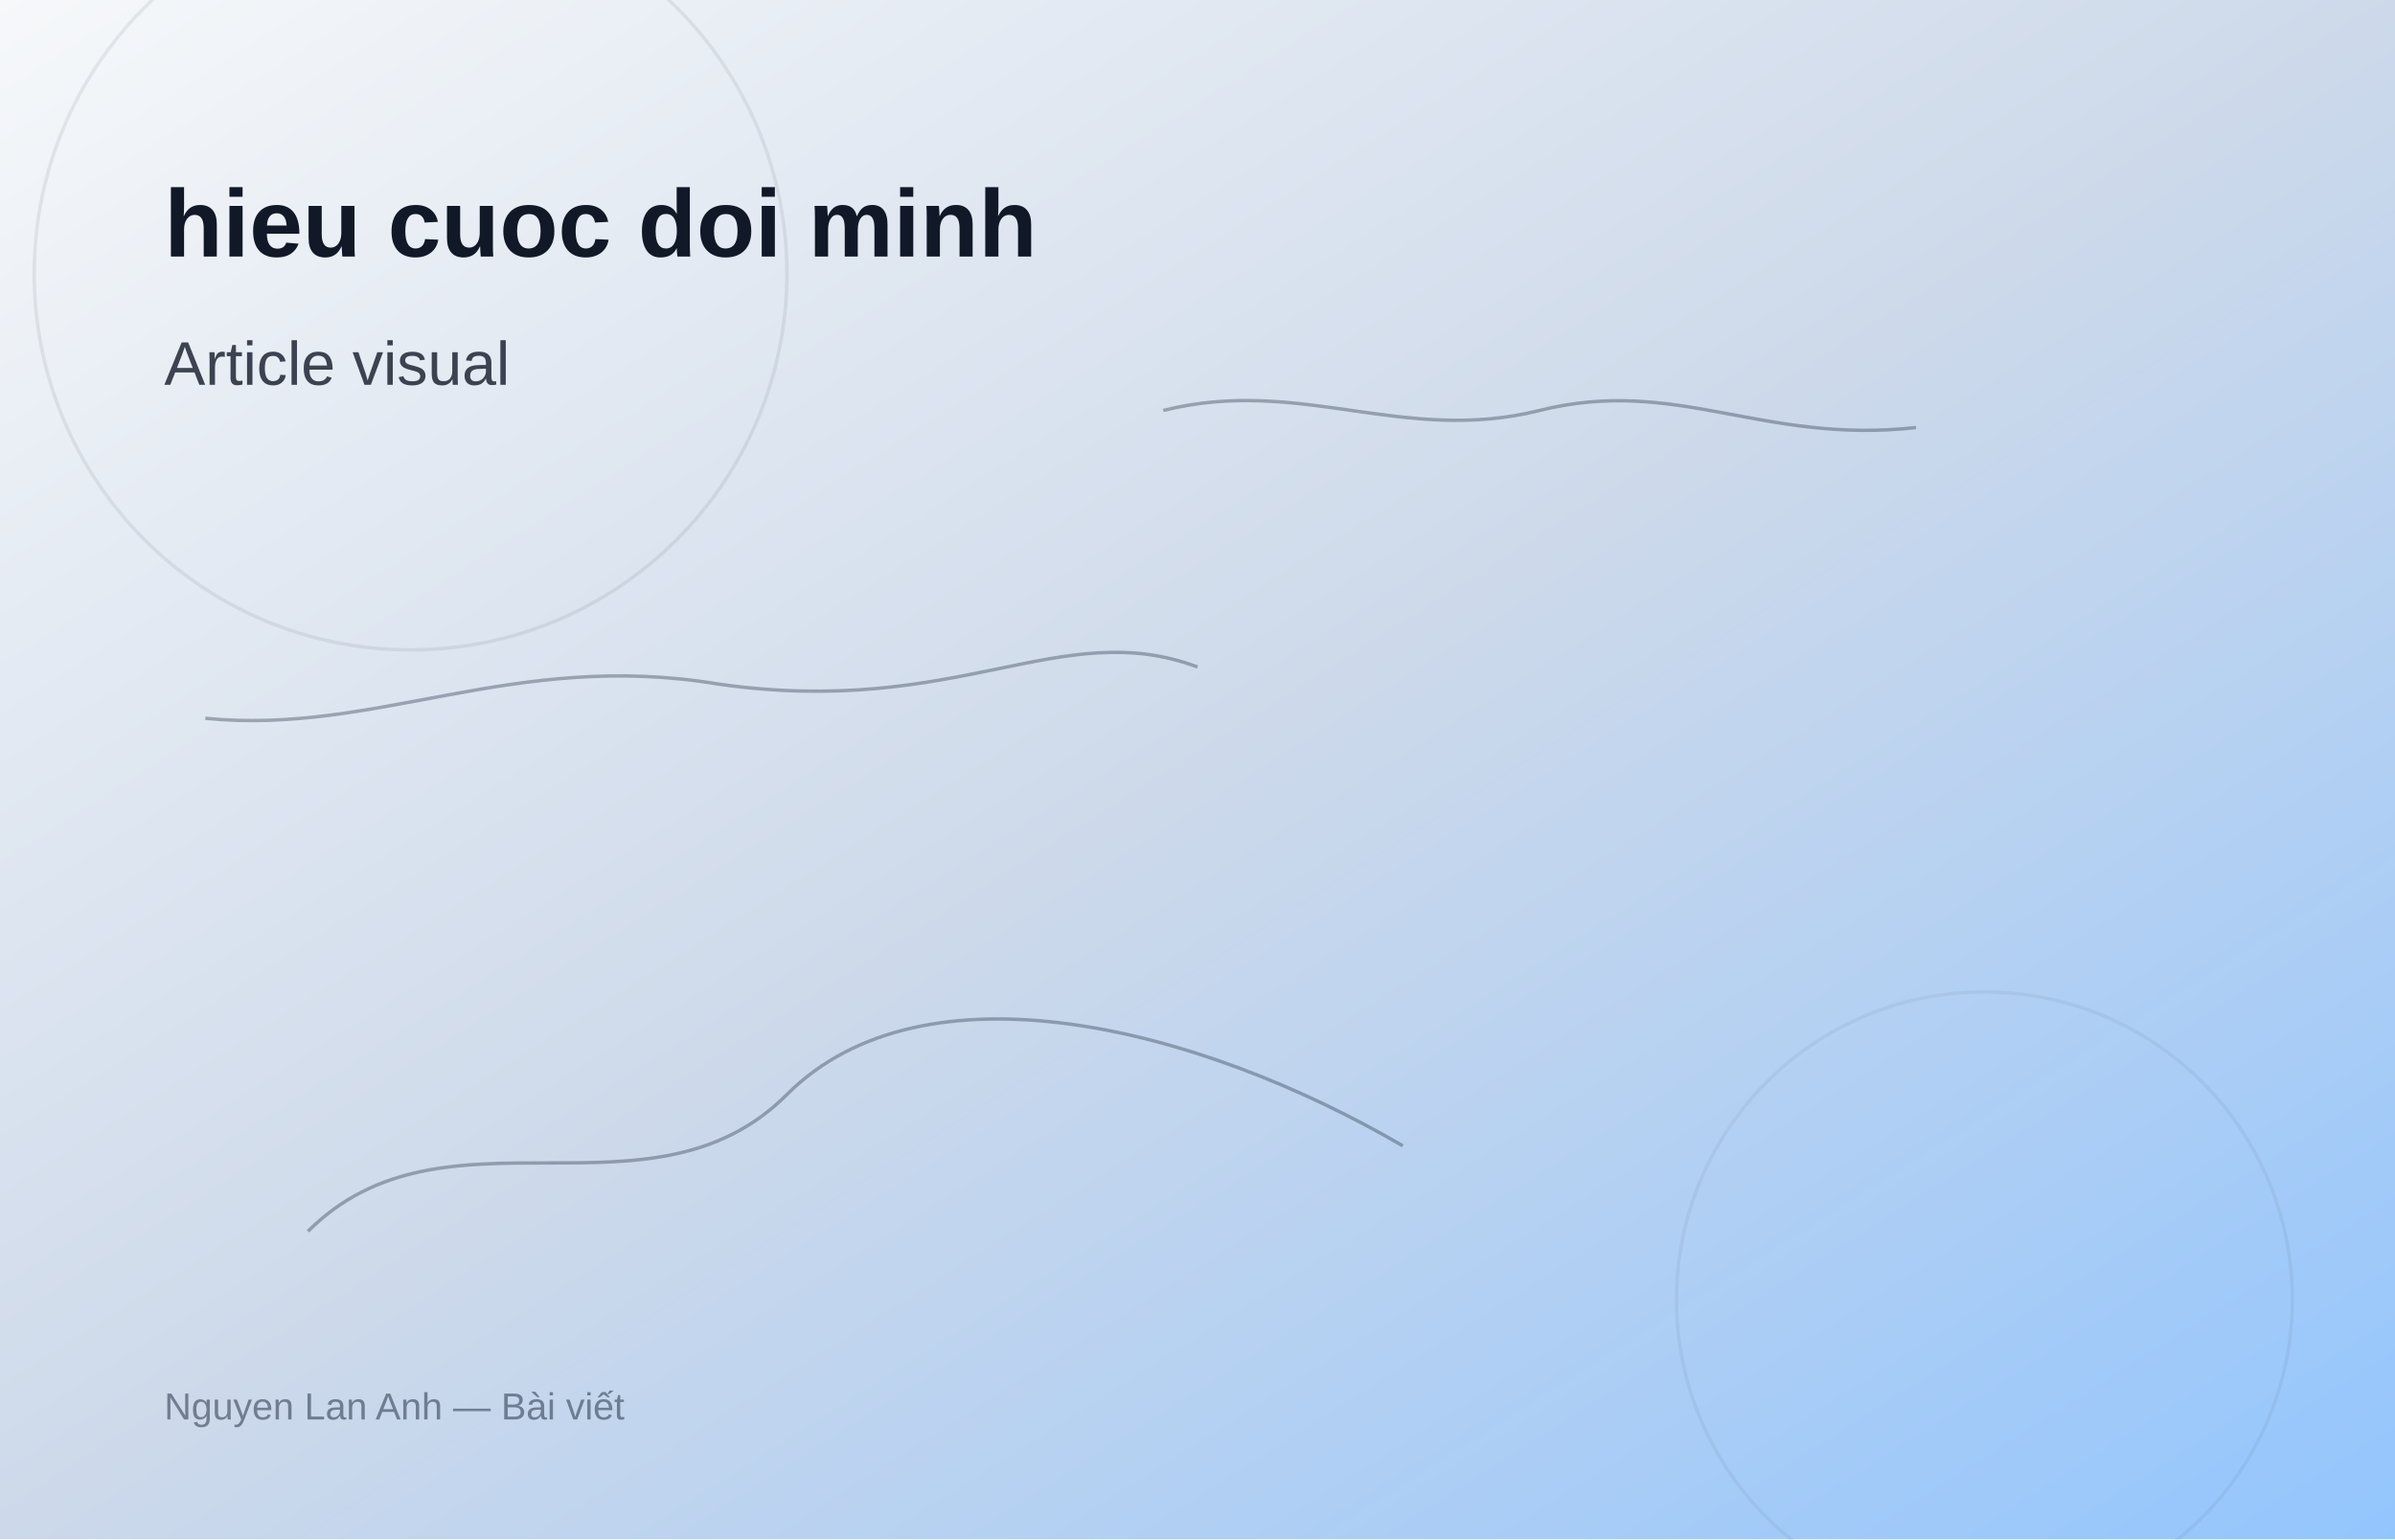
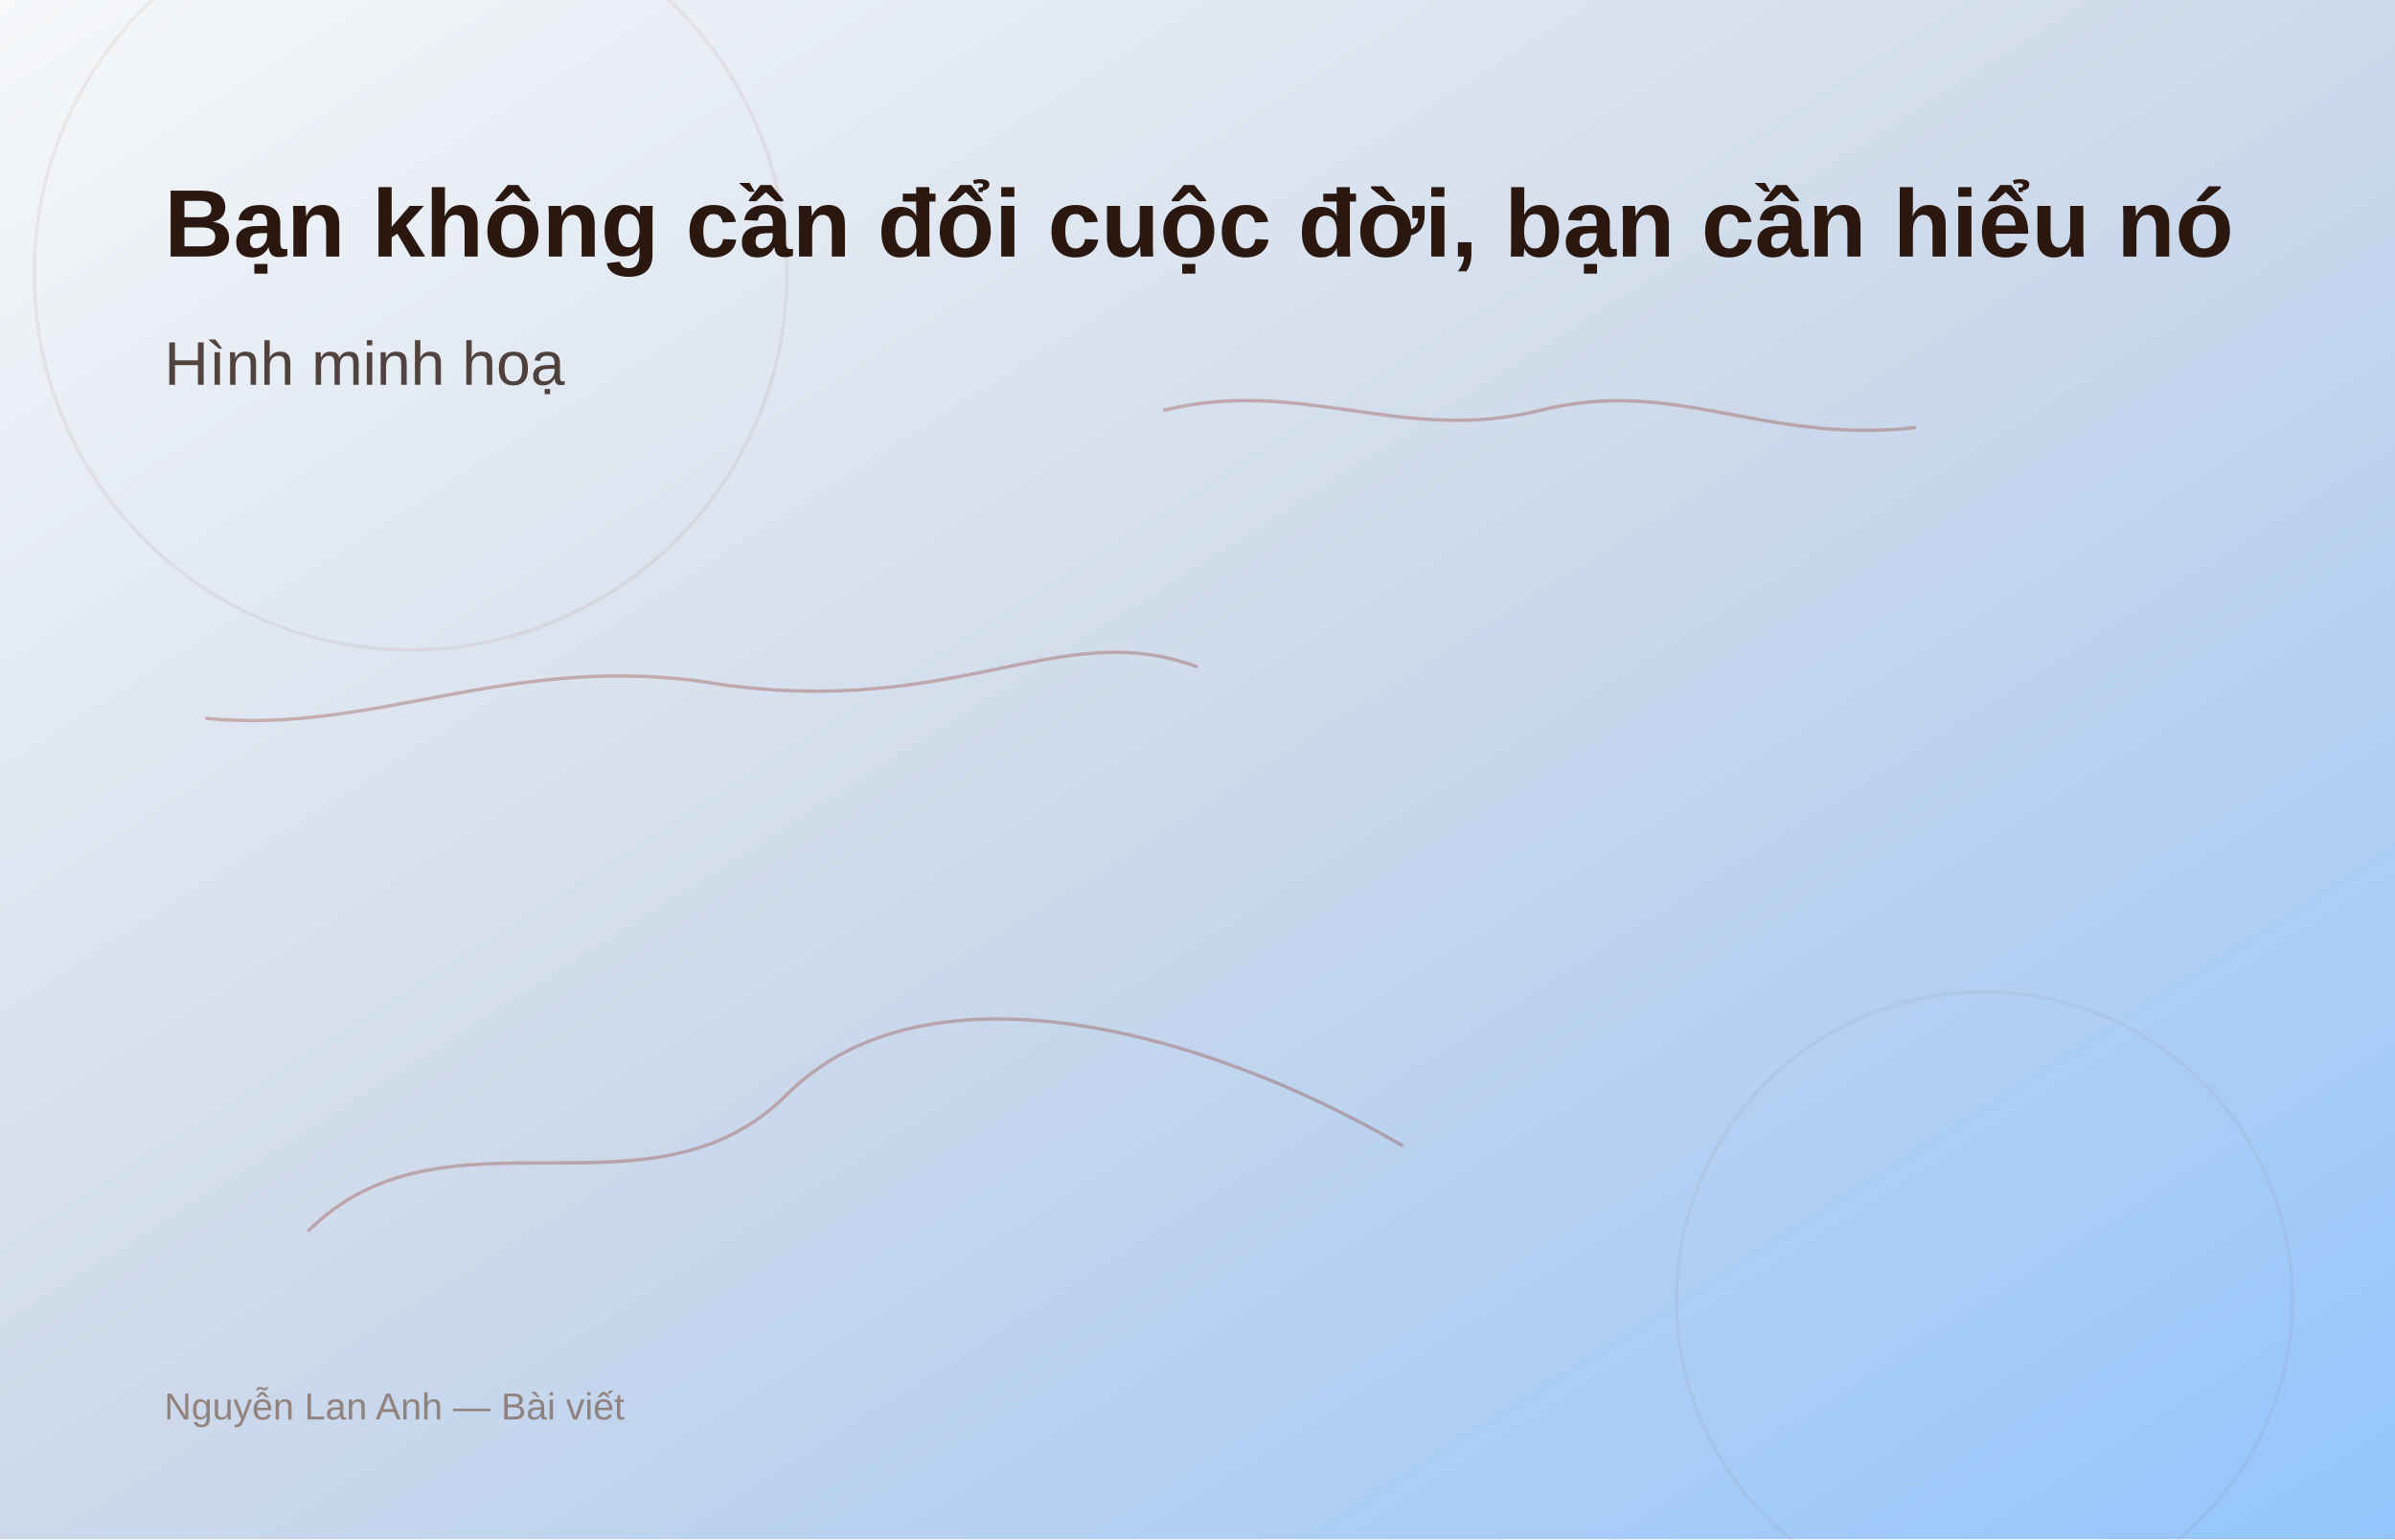
<svg xmlns="http://www.w3.org/2000/svg" width="1400" height="900" viewBox="0 0 1400 900" role="img" aria-labelledby="title-25">
  <defs>
    <linearGradient id="bg-25" x1="0%" y1="0%" x2="100%" y2="100%">
      <stop offset="0%" stop-color="#f6f8fa" />
      <stop offset="50%" stop-color="#cdd9ea" />
      <stop offset="100%" stop-color="#93c5fd" />
    </linearGradient>
  </defs>
  <rect width="1400" height="900" fill="url(#bg-25)" />
-   <g fill="none" stroke="rgba(30, 41, 59, 0.35)" stroke-width="2">
+   <g fill="none" stroke="rgba(139,40,24,0.30)" stroke-width="2">
    <circle cx="240" cy="160" r="220" opacity="0.25" />
    <circle cx="1160" cy="760" r="180" opacity="0.18" />
    <path d="M180 720 C260 640, 380 720, 460 640 S700 600, 820 670" />
    <path d="M680 240 C760 220, 820 260, 900 240 C980 220, 1030 260, 1120 250" />
    <path d="M120 420 C220 430, 300 380, 420 400 C560 420, 620 360, 700 390" />
  </g>
-   <g font-family="Arial, Helvetica, sans-serif" fill="#111827">
-     <text x="96" y="150" font-size="56" font-weight="700">hieu cuoc doi minh</text>
-     <text x="96" y="225" font-size="36" font-weight="500" opacity="0.8">Article visual</text>
-     <text x="96" y="830" font-size="22" fill="#334155" opacity="0.6">Nguyen Lan Anh — Bài viết</text>
+   <g font-family="Arial, Helvetica, sans-serif" fill="#2a1810">
+     <text x="96" y="150" font-size="56" font-weight="700">Bạn không cần đổi cuộc đời, bạn cần hiểu nó</text>
+     <text x="96" y="225" font-size="36" font-weight="500" opacity="0.8">Hình minh hoạ</text>
+     <text x="96" y="830" font-size="22" fill="#6b4a35" opacity="0.6">Nguyễn Lan Anh — Bài viết</text>
  </g>
</svg>
